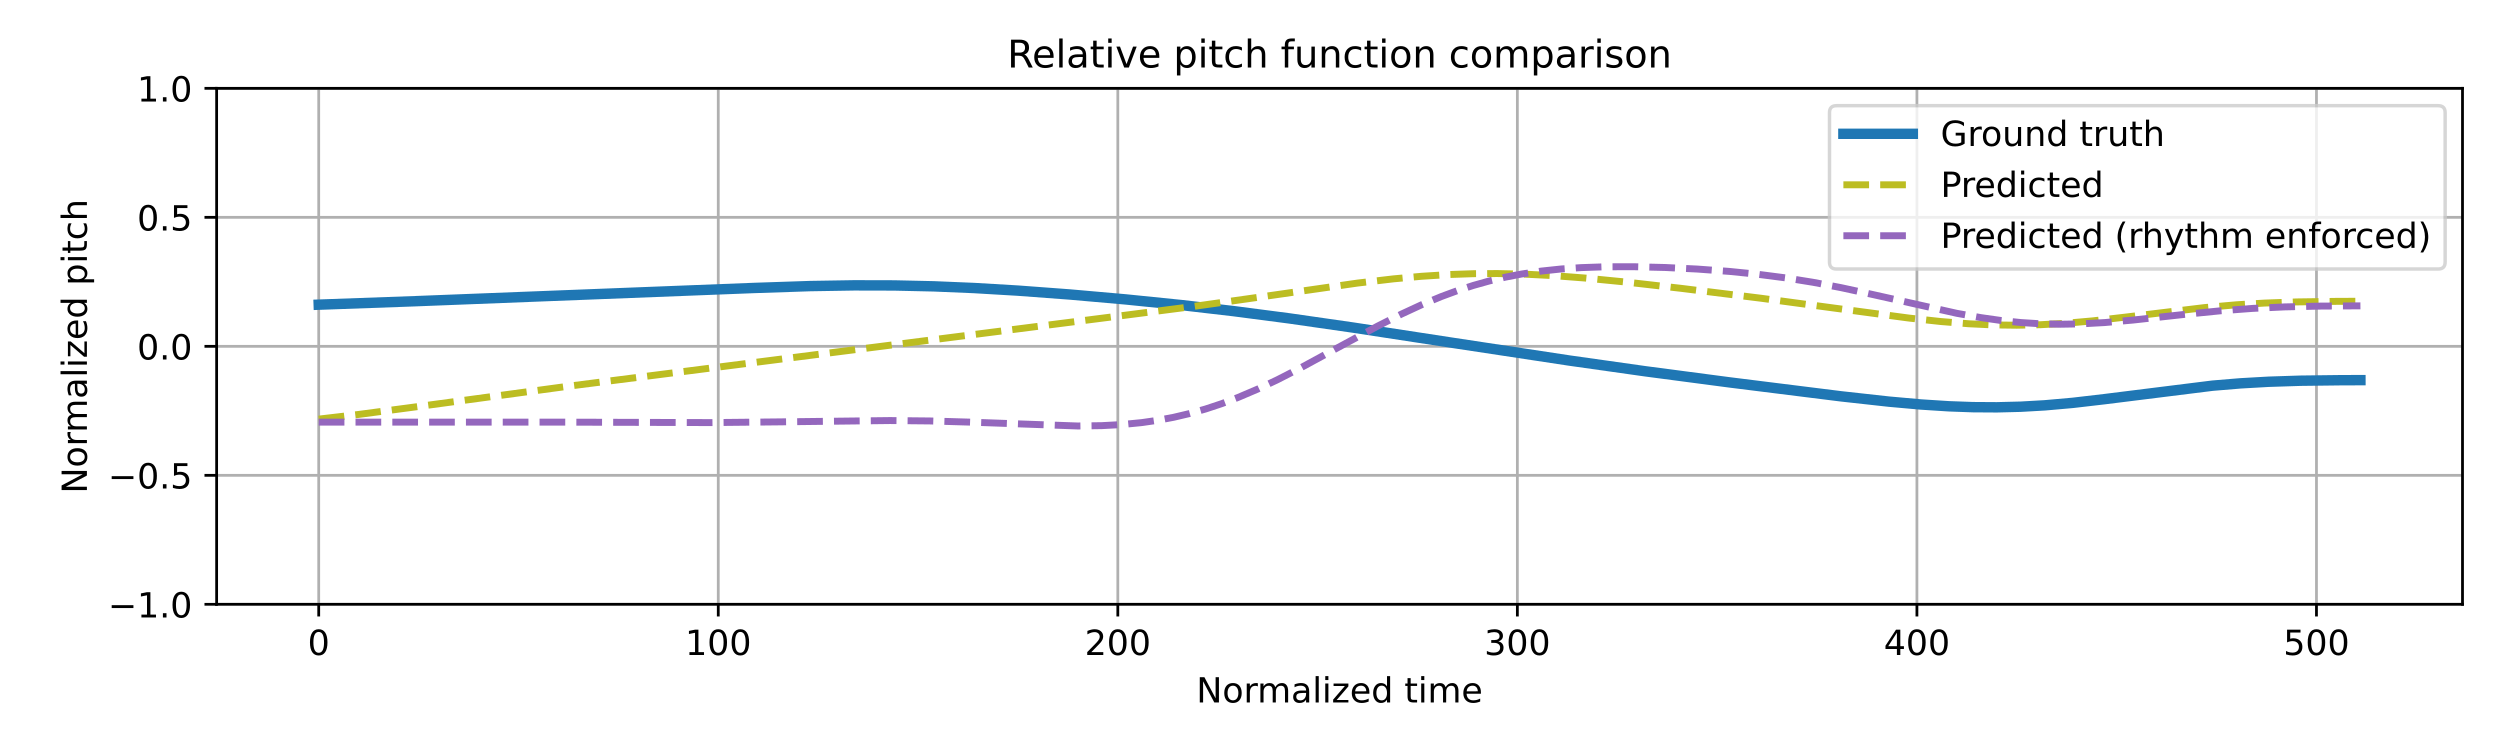
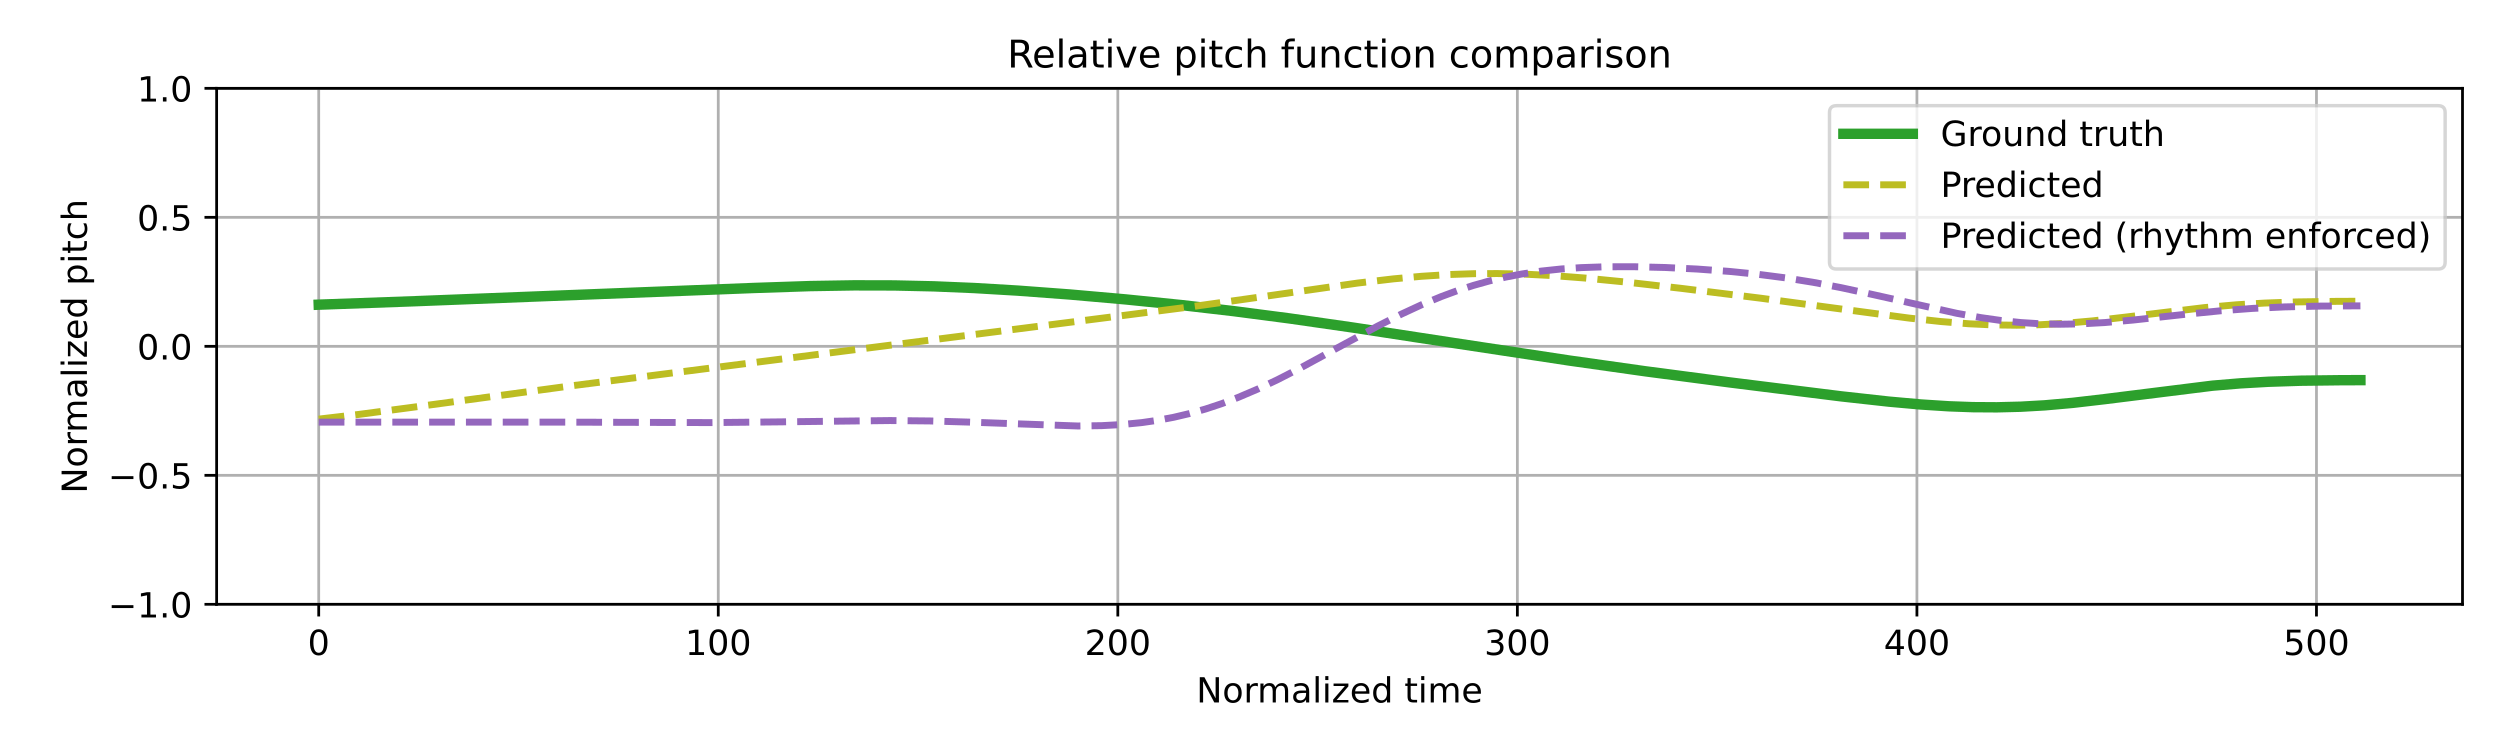
<svg xmlns="http://www.w3.org/2000/svg" xmlns:xlink="http://www.w3.org/1999/xlink" width="720pt" height="216pt" viewBox="0 0 720 216" version="1.1">
  <defs>
    <style type="text/css">*{stroke-linejoin: round; stroke-linecap: butt}</style>
  </defs>
  <g id="figure_1">
    <g id="patch_1">
      <path d="M 0 216  L 720 216  L 720 0  L 0 0  z " style="fill: #ffffff" />
    </g>
    <g id="axes_1">
      <g id="patch_2">
        <path d="M 62.39 174.04  L 709.2 174.04  L 709.2 25.44  L 62.39 25.44  z " style="fill: #ffffff" />
      </g>
      <g id="matplotlib.axis_1">
        <g id="xtick_1">
          <g id="line2d_1">
-             <path d="M 91.79 174.04  L 91.79 25.44  " clip-path="url(#p7ce0ad6780)" style="fill: none; stroke: #b0b0b0; stroke-width: 0.8; stroke-linecap: square" />
+             <path d="M 91.79 174.04  L 91.79 25.44  " clip-path="url(#pfe71db1848)" style="fill: none; stroke: #b0b0b0; stroke-width: 0.8; stroke-linecap: square" />
          </g>
          <g id="line2d_2">
            <defs>
-               <path id="mca0c5e0e02" d="M 0 0  L 0 3.5  " style="stroke: #000000; stroke-width: 0.8" />
-             </defs>
-             <g>
-               <use xlink:href="#mca0c5e0e02" x="91.79" y="174.04" style="stroke: #000000; stroke-width: 0.8" />
+               <path id="mbdaa34c467" d="M 0 0  L 0 3.5  " style="stroke: #000000; stroke-width: 0.8" />
+             </defs>
+             <g>
+               <use xlink:href="#mbdaa34c467" x="91.79" y="174.04" style="stroke: #000000; stroke-width: 0.8" />
            </g>
          </g>
          <g id="text_1">
            <g transform="translate(88.60921 188.6384) scale(0.1 -0.1)">
              <defs>
                <path id="DejaVuSans-30" d="M 2034 4250  Q 1547 4250 1301 3770  Q 1056 3291 1056 2328  Q 1056 1369 1301 889  Q 1547 409 2034 409  Q 2525 409 2770 889  Q 3016 1369 3016 2328  Q 3016 3291 2770 3770  Q 2525 4250 2034 4250  z M 2034 4750  Q 2819 4750 3233 4129  Q 3647 3509 3647 2328  Q 3647 1150 3233 529  Q 2819 -91 2034 -91  Q 1250 -91 836 529  Q 422 1150 422 2328  Q 422 3509 836 4129  Q 1250 4750 2034 4750  z " transform="scale(0.015625)" />
              </defs>
              <use xlink:href="#DejaVuSans-30" />
            </g>
          </g>
        </g>
        <g id="xtick_2">
          <g id="line2d_3">
-             <path d="M 206.861 174.04  L 206.861 25.44  " clip-path="url(#p7ce0ad6780)" style="fill: none; stroke: #b0b0b0; stroke-width: 0.8; stroke-linecap: square" />
+             <path d="M 206.861 174.04  L 206.861 25.44  " clip-path="url(#pfe71db1848)" style="fill: none; stroke: #b0b0b0; stroke-width: 0.8; stroke-linecap: square" />
          </g>
          <g id="line2d_4">
            <g>
-               <use xlink:href="#mca0c5e0e02" x="206.861" y="174.04" style="stroke: #000000; stroke-width: 0.8" />
+               <use xlink:href="#mbdaa34c467" x="206.861" y="174.04" style="stroke: #000000; stroke-width: 0.8" />
            </g>
          </g>
          <g id="text_2">
            <g transform="translate(197.317 188.6384) scale(0.1 -0.1)">
              <defs>
                <path id="DejaVuSans-31" d="M 794 531  L 1825 531  L 1825 4091  L 703 3866  L 703 4441  L 1819 4666  L 2450 4666  L 2450 531  L 3481 531  L 3481 0  L 794 0  L 794 531  z " transform="scale(0.015625)" />
              </defs>
              <use xlink:href="#DejaVuSans-31" />
              <use xlink:href="#DejaVuSans-30" transform="translate(63.62305 0)" />
              <use xlink:href="#DejaVuSans-30" transform="translate(127.2461 0)" />
            </g>
          </g>
        </g>
        <g id="xtick_3">
          <g id="line2d_5">
-             <path d="M 321.931 174.04  L 321.931 25.44  " clip-path="url(#p7ce0ad6780)" style="fill: none; stroke: #b0b0b0; stroke-width: 0.8; stroke-linecap: square" />
+             <path d="M 321.931 174.04  L 321.931 25.44  " clip-path="url(#pfe71db1848)" style="fill: none; stroke: #b0b0b0; stroke-width: 0.8; stroke-linecap: square" />
          </g>
          <g id="line2d_6">
            <g>
-               <use xlink:href="#mca0c5e0e02" x="321.931" y="174.04" style="stroke: #000000; stroke-width: 0.8" />
+               <use xlink:href="#mbdaa34c467" x="321.931" y="174.04" style="stroke: #000000; stroke-width: 0.8" />
            </g>
          </g>
          <g id="text_3">
            <g transform="translate(312.3872 188.6384) scale(0.1 -0.1)">
              <defs>
                <path id="DejaVuSans-32" d="M 1228 531  L 3431 531  L 3431 0  L 469 0  L 469 531  Q 828 903 1448 1529  Q 2069 2156 2228 2338  Q 2531 2678 2651 2914  Q 2772 3150 2772 3378  Q 2772 3750 2511 3984  Q 2250 4219 1831 4219  Q 1534 4219 1204 4116  Q 875 4013 500 3803  L 500 4441  Q 881 4594 1212 4672  Q 1544 4750 1819 4750  Q 2544 4750 2975 4387  Q 3406 4025 3406 3419  Q 3406 3131 3298 2873  Q 3191 2616 2906 2266  Q 2828 2175 2409 1742  Q 1991 1309 1228 531  z " transform="scale(0.015625)" />
              </defs>
              <use xlink:href="#DejaVuSans-32" />
              <use xlink:href="#DejaVuSans-30" transform="translate(63.62305 0)" />
              <use xlink:href="#DejaVuSans-30" transform="translate(127.2461 0)" />
            </g>
          </g>
        </g>
        <g id="xtick_4">
          <g id="line2d_7">
-             <path d="M 437.001 174.04  L 437.001 25.44  " clip-path="url(#p7ce0ad6780)" style="fill: none; stroke: #b0b0b0; stroke-width: 0.8; stroke-linecap: square" />
+             <path d="M 437.001 174.04  L 437.001 25.44  " clip-path="url(#pfe71db1848)" style="fill: none; stroke: #b0b0b0; stroke-width: 0.8; stroke-linecap: square" />
          </g>
          <g id="line2d_8">
            <g>
-               <use xlink:href="#mca0c5e0e02" x="437.001" y="174.04" style="stroke: #000000; stroke-width: 0.8" />
+               <use xlink:href="#mbdaa34c467" x="437.001" y="174.04" style="stroke: #000000; stroke-width: 0.8" />
            </g>
          </g>
          <g id="text_4">
            <g transform="translate(427.4575 188.6384) scale(0.1 -0.1)">
              <defs>
                <path id="DejaVuSans-33" d="M 2597 2516  Q 3050 2419 3304 2112  Q 3559 1806 3559 1356  Q 3559 666 3084 287  Q 2609 -91 1734 -91  Q 1441 -91 1130 -33  Q 819 25 488 141  L 488 750  Q 750 597 1062 519  Q 1375 441 1716 441  Q 2309 441 2620 675  Q 2931 909 2931 1356  Q 2931 1769 2642 2001  Q 2353 2234 1838 2234  L 1294 2234  L 1294 2753  L 1863 2753  Q 2328 2753 2575 2939  Q 2822 3125 2822 3475  Q 2822 3834 2567 4026  Q 2313 4219 1838 4219  Q 1578 4219 1281 4162  Q 984 4106 628 3988  L 628 4550  Q 988 4650 1302 4700  Q 1616 4750 1894 4750  Q 2613 4750 3031 4423  Q 3450 4097 3450 3541  Q 3450 3153 3228 2886  Q 3006 2619 2597 2516  z " transform="scale(0.015625)" />
              </defs>
              <use xlink:href="#DejaVuSans-33" />
              <use xlink:href="#DejaVuSans-30" transform="translate(63.62305 0)" />
              <use xlink:href="#DejaVuSans-30" transform="translate(127.2461 0)" />
            </g>
          </g>
        </g>
        <g id="xtick_5">
          <g id="line2d_9">
-             <path d="M 552.072 174.04  L 552.072 25.44  " clip-path="url(#p7ce0ad6780)" style="fill: none; stroke: #b0b0b0; stroke-width: 0.8; stroke-linecap: square" />
+             <path d="M 552.072 174.04  L 552.072 25.44  " clip-path="url(#pfe71db1848)" style="fill: none; stroke: #b0b0b0; stroke-width: 0.8; stroke-linecap: square" />
          </g>
          <g id="line2d_10">
            <g>
-               <use xlink:href="#mca0c5e0e02" x="552.072" y="174.04" style="stroke: #000000; stroke-width: 0.8" />
+               <use xlink:href="#mbdaa34c467" x="552.072" y="174.04" style="stroke: #000000; stroke-width: 0.8" />
            </g>
          </g>
          <g id="text_5">
            <g transform="translate(542.5278 188.6384) scale(0.1 -0.1)">
              <defs>
                <path id="DejaVuSans-34" d="M 2419 4116  L 825 1625  L 2419 1625  L 2419 4116  z M 2253 4666  L 3047 4666  L 3047 1625  L 3713 1625  L 3713 1100  L 3047 1100  L 3047 0  L 2419 0  L 2419 1100  L 313 1100  L 313 1709  L 2253 4666  z " transform="scale(0.015625)" />
              </defs>
              <use xlink:href="#DejaVuSans-34" />
              <use xlink:href="#DejaVuSans-30" transform="translate(63.62305 0)" />
              <use xlink:href="#DejaVuSans-30" transform="translate(127.2461 0)" />
            </g>
          </g>
        </g>
        <g id="xtick_6">
          <g id="line2d_11">
-             <path d="M 667.142 174.04  L 667.142 25.44  " clip-path="url(#p7ce0ad6780)" style="fill: none; stroke: #b0b0b0; stroke-width: 0.8; stroke-linecap: square" />
+             <path d="M 667.142 174.04  L 667.142 25.44  " clip-path="url(#pfe71db1848)" style="fill: none; stroke: #b0b0b0; stroke-width: 0.8; stroke-linecap: square" />
          </g>
          <g id="line2d_12">
            <g>
-               <use xlink:href="#mca0c5e0e02" x="667.142" y="174.04" style="stroke: #000000; stroke-width: 0.8" />
+               <use xlink:href="#mbdaa34c467" x="667.142" y="174.04" style="stroke: #000000; stroke-width: 0.8" />
            </g>
          </g>
          <g id="text_6">
            <g transform="translate(657.5981 188.6384) scale(0.1 -0.1)">
              <defs>
                <path id="DejaVuSans-35" d="M 691 4666  L 3169 4666  L 3169 4134  L 1269 4134  L 1269 2991  Q 1406 3038 1543 3061  Q 1681 3084 1819 3084  Q 2600 3084 3056 2656  Q 3513 2228 3513 1497  Q 3513 744 3044 326  Q 2575 -91 1722 -91  Q 1428 -91 1123 -41  Q 819 9 494 109  L 494 744  Q 775 591 1075 516  Q 1375 441 1709 441  Q 2250 441 2565 725  Q 2881 1009 2881 1497  Q 2881 1984 2565 2268  Q 2250 2553 1709 2553  Q 1456 2553 1204 2497  Q 953 2441 691 2322  L 691 4666  z " transform="scale(0.015625)" />
              </defs>
              <use xlink:href="#DejaVuSans-35" />
              <use xlink:href="#DejaVuSans-30" transform="translate(63.62305 0)" />
              <use xlink:href="#DejaVuSans-30" transform="translate(127.2461 0)" />
            </g>
          </g>
        </g>
        <g id="text_7">
          <g transform="translate(344.5544 202.3166) scale(0.1 -0.1)">
            <defs>
              <path id="DejaVuSans-4e" d="M 628 4666  L 1478 4666  L 3547 763  L 3547 4666  L 4159 4666  L 4159 0  L 3309 0  L 1241 3903  L 1241 0  L 628 0  L 628 4666  z " transform="scale(0.015625)" />
              <path id="DejaVuSans-6f" d="M 1959 3097  Q 1497 3097 1228 2736  Q 959 2375 959 1747  Q 959 1119 1226 758  Q 1494 397 1959 397  Q 2419 397 2687 759  Q 2956 1122 2956 1747  Q 2956 2369 2687 2733  Q 2419 3097 1959 3097  z M 1959 3584  Q 2709 3584 3137 3096  Q 3566 2609 3566 1747  Q 3566 888 3137 398  Q 2709 -91 1959 -91  Q 1206 -91 779 398  Q 353 888 353 1747  Q 353 2609 779 3096  Q 1206 3584 1959 3584  z " transform="scale(0.015625)" />
              <path id="DejaVuSans-72" d="M 2631 2963  Q 2534 3019 2420 3045  Q 2306 3072 2169 3072  Q 1681 3072 1420 2755  Q 1159 2438 1159 1844  L 1159 0  L 581 0  L 581 3500  L 1159 3500  L 1159 2956  Q 1341 3275 1631 3429  Q 1922 3584 2338 3584  Q 2397 3584 2469 3576  Q 2541 3569 2628 3553  L 2631 2963  z " transform="scale(0.015625)" />
              <path id="DejaVuSans-6d" d="M 3328 2828  Q 3544 3216 3844 3400  Q 4144 3584 4550 3584  Q 5097 3584 5394 3201  Q 5691 2819 5691 2113  L 5691 0  L 5113 0  L 5113 2094  Q 5113 2597 4934 2840  Q 4756 3084 4391 3084  Q 3944 3084 3684 2787  Q 3425 2491 3425 1978  L 3425 0  L 2847 0  L 2847 2094  Q 2847 2600 2669 2842  Q 2491 3084 2119 3084  Q 1678 3084 1418 2786  Q 1159 2488 1159 1978  L 1159 0  L 581 0  L 581 3500  L 1159 3500  L 1159 2956  Q 1356 3278 1631 3431  Q 1906 3584 2284 3584  Q 2666 3584 2933 3390  Q 3200 3197 3328 2828  z " transform="scale(0.015625)" />
              <path id="DejaVuSans-61" d="M 2194 1759  Q 1497 1759 1228 1600  Q 959 1441 959 1056  Q 959 750 1161 570  Q 1363 391 1709 391  Q 2188 391 2477 730  Q 2766 1069 2766 1631  L 2766 1759  L 2194 1759  z M 3341 1997  L 3341 0  L 2766 0  L 2766 531  Q 2569 213 2275 61  Q 1981 -91 1556 -91  Q 1019 -91 701 211  Q 384 513 384 1019  Q 384 1609 779 1909  Q 1175 2209 1959 2209  L 2766 2209  L 2766 2266  Q 2766 2663 2505 2880  Q 2244 3097 1772 3097  Q 1472 3097 1187 3025  Q 903 2953 641 2809  L 641 3341  Q 956 3463 1253 3523  Q 1550 3584 1831 3584  Q 2591 3584 2966 3190  Q 3341 2797 3341 1997  z " transform="scale(0.015625)" />
              <path id="DejaVuSans-6c" d="M 603 4863  L 1178 4863  L 1178 0  L 603 0  L 603 4863  z " transform="scale(0.015625)" />
              <path id="DejaVuSans-69" d="M 603 3500  L 1178 3500  L 1178 0  L 603 0  L 603 3500  z M 603 4863  L 1178 4863  L 1178 4134  L 603 4134  L 603 4863  z " transform="scale(0.015625)" />
              <path id="DejaVuSans-7a" d="M 353 3500  L 3084 3500  L 3084 2975  L 922 459  L 3084 459  L 3084 0  L 275 0  L 275 525  L 2438 3041  L 353 3041  L 353 3500  z " transform="scale(0.015625)" />
              <path id="DejaVuSans-65" d="M 3597 1894  L 3597 1613  L 953 1613  Q 991 1019 1311 708  Q 1631 397 2203 397  Q 2534 397 2845 478  Q 3156 559 3463 722  L 3463 178  Q 3153 47 2828 -22  Q 2503 -91 2169 -91  Q 1331 -91 842 396  Q 353 884 353 1716  Q 353 2575 817 3079  Q 1281 3584 2069 3584  Q 2775 3584 3186 3129  Q 3597 2675 3597 1894  z M 3022 2063  Q 3016 2534 2758 2815  Q 2500 3097 2075 3097  Q 1594 3097 1305 2825  Q 1016 2553 972 2059  L 3022 2063  z " transform="scale(0.015625)" />
              <path id="DejaVuSans-64" d="M 2906 2969  L 2906 4863  L 3481 4863  L 3481 0  L 2906 0  L 2906 525  Q 2725 213 2448 61  Q 2172 -91 1784 -91  Q 1150 -91 751 415  Q 353 922 353 1747  Q 353 2572 751 3078  Q 1150 3584 1784 3584  Q 2172 3584 2448 3432  Q 2725 3281 2906 2969  z M 947 1747  Q 947 1113 1208 752  Q 1469 391 1925 391  Q 2381 391 2643 752  Q 2906 1113 2906 1747  Q 2906 2381 2643 2742  Q 2381 3103 1925 3103  Q 1469 3103 1208 2742  Q 947 2381 947 1747  z " transform="scale(0.015625)" />
              <path id="DejaVuSans-20" transform="scale(0.015625)" />
              <path id="DejaVuSans-74" d="M 1172 4494  L 1172 3500  L 2356 3500  L 2356 3053  L 1172 3053  L 1172 1153  Q 1172 725 1289 603  Q 1406 481 1766 481  L 2356 481  L 2356 0  L 1766 0  Q 1100 0 847 248  Q 594 497 594 1153  L 594 3053  L 172 3053  L 172 3500  L 594 3500  L 594 4494  L 1172 4494  z " transform="scale(0.015625)" />
            </defs>
            <use xlink:href="#DejaVuSans-4e" />
            <use xlink:href="#DejaVuSans-6f" transform="translate(74.80469 0)" />
            <use xlink:href="#DejaVuSans-72" transform="translate(135.9863 0)" />
            <use xlink:href="#DejaVuSans-6d" transform="translate(175.3496 0)" />
            <use xlink:href="#DejaVuSans-61" transform="translate(272.7617 0)" />
            <use xlink:href="#DejaVuSans-6c" transform="translate(334.041 0)" />
            <use xlink:href="#DejaVuSans-69" transform="translate(361.8242 0)" />
            <use xlink:href="#DejaVuSans-7a" transform="translate(389.6074 0)" />
            <use xlink:href="#DejaVuSans-65" transform="translate(442.0977 0)" />
            <use xlink:href="#DejaVuSans-64" transform="translate(503.6211 0)" />
            <use xlink:href="#DejaVuSans-20" transform="translate(567.0977 0)" />
            <use xlink:href="#DejaVuSans-74" transform="translate(598.8848 0)" />
            <use xlink:href="#DejaVuSans-69" transform="translate(638.0938 0)" />
            <use xlink:href="#DejaVuSans-6d" transform="translate(665.877 0)" />
            <use xlink:href="#DejaVuSans-65" transform="translate(763.2891 0)" />
          </g>
        </g>
      </g>
      <g id="matplotlib.axis_2">
        <g id="ytick_1">
          <g id="line2d_13">
-             <path d="M 62.39 174.04  L 709.2 174.04  " clip-path="url(#p7ce0ad6780)" style="fill: none; stroke: #b0b0b0; stroke-width: 0.8; stroke-linecap: square" />
+             <path d="M 62.39 174.04  L 709.2 174.04  " clip-path="url(#pfe71db1848)" style="fill: none; stroke: #b0b0b0; stroke-width: 0.8; stroke-linecap: square" />
          </g>
          <g id="line2d_14">
            <defs>
-               <path id="m33345fdec3" d="M 0 0  L -3.5 0  " style="stroke: #000000; stroke-width: 0.8" />
-             </defs>
-             <g>
-               <use xlink:href="#m33345fdec3" x="62.39" y="174.04" style="stroke: #000000; stroke-width: 0.8" />
+               <path id="m6716a9eb97" d="M 0 0  L -3.5 0  " style="stroke: #000000; stroke-width: 0.8" />
+             </defs>
+             <g>
+               <use xlink:href="#m6716a9eb97" x="62.39" y="174.04" style="stroke: #000000; stroke-width: 0.8" />
            </g>
          </g>
          <g id="text_8">
            <g transform="translate(31.10719 177.8392) scale(0.1 -0.1)">
              <defs>
                <path id="DejaVuSans-2212" d="M 678 2272  L 4684 2272  L 4684 1741  L 678 1741  L 678 2272  z " transform="scale(0.015625)" />
                <path id="DejaVuSans-2e" d="M 684 794  L 1344 794  L 1344 0  L 684 0  L 684 794  z " transform="scale(0.015625)" />
              </defs>
              <use xlink:href="#DejaVuSans-2212" />
              <use xlink:href="#DejaVuSans-31" transform="translate(83.78906 0)" />
              <use xlink:href="#DejaVuSans-2e" transform="translate(147.4121 0)" />
              <use xlink:href="#DejaVuSans-30" transform="translate(179.1992 0)" />
            </g>
          </g>
        </g>
        <g id="ytick_2">
          <g id="line2d_15">
-             <path d="M 62.39 136.89  L 709.2 136.89  " clip-path="url(#p7ce0ad6780)" style="fill: none; stroke: #b0b0b0; stroke-width: 0.8; stroke-linecap: square" />
+             <path d="M 62.39 136.89  L 709.2 136.89  " clip-path="url(#pfe71db1848)" style="fill: none; stroke: #b0b0b0; stroke-width: 0.8; stroke-linecap: square" />
          </g>
          <g id="line2d_16">
            <g>
-               <use xlink:href="#m33345fdec3" x="62.39" y="136.89" style="stroke: #000000; stroke-width: 0.8" />
+               <use xlink:href="#m6716a9eb97" x="62.39" y="136.89" style="stroke: #000000; stroke-width: 0.8" />
            </g>
          </g>
          <g id="text_9">
            <g transform="translate(31.10719 140.6892) scale(0.1 -0.1)">
              <use xlink:href="#DejaVuSans-2212" />
              <use xlink:href="#DejaVuSans-30" transform="translate(83.78906 0)" />
              <use xlink:href="#DejaVuSans-2e" transform="translate(147.4121 0)" />
              <use xlink:href="#DejaVuSans-35" transform="translate(179.1992 0)" />
            </g>
          </g>
        </g>
        <g id="ytick_3">
          <g id="line2d_17">
-             <path d="M 62.39 99.74  L 709.2 99.74  " clip-path="url(#p7ce0ad6780)" style="fill: none; stroke: #b0b0b0; stroke-width: 0.8; stroke-linecap: square" />
+             <path d="M 62.39 99.74  L 709.2 99.74  " clip-path="url(#pfe71db1848)" style="fill: none; stroke: #b0b0b0; stroke-width: 0.8; stroke-linecap: square" />
          </g>
          <g id="line2d_18">
            <g>
-               <use xlink:href="#m33345fdec3" x="62.39" y="99.74" style="stroke: #000000; stroke-width: 0.8" />
+               <use xlink:href="#m6716a9eb97" x="62.39" y="99.74" style="stroke: #000000; stroke-width: 0.8" />
            </g>
          </g>
          <g id="text_10">
            <g transform="translate(39.48687 103.5392) scale(0.1 -0.1)">
              <use xlink:href="#DejaVuSans-30" />
              <use xlink:href="#DejaVuSans-2e" transform="translate(63.62305 0)" />
              <use xlink:href="#DejaVuSans-30" transform="translate(95.41016 0)" />
            </g>
          </g>
        </g>
        <g id="ytick_4">
          <g id="line2d_19">
-             <path d="M 62.39 62.59  L 709.2 62.59  " clip-path="url(#p7ce0ad6780)" style="fill: none; stroke: #b0b0b0; stroke-width: 0.8; stroke-linecap: square" />
+             <path d="M 62.39 62.59  L 709.2 62.59  " clip-path="url(#pfe71db1848)" style="fill: none; stroke: #b0b0b0; stroke-width: 0.8; stroke-linecap: square" />
          </g>
          <g id="line2d_20">
            <g>
-               <use xlink:href="#m33345fdec3" x="62.39" y="62.59" style="stroke: #000000; stroke-width: 0.8" />
+               <use xlink:href="#m6716a9eb97" x="62.39" y="62.59" style="stroke: #000000; stroke-width: 0.8" />
            </g>
          </g>
          <g id="text_11">
            <g transform="translate(39.48687 66.38922) scale(0.1 -0.1)">
              <use xlink:href="#DejaVuSans-30" />
              <use xlink:href="#DejaVuSans-2e" transform="translate(63.62305 0)" />
              <use xlink:href="#DejaVuSans-35" transform="translate(95.41016 0)" />
            </g>
          </g>
        </g>
        <g id="ytick_5">
          <g id="line2d_21">
-             <path d="M 62.39 25.44  L 709.2 25.44  " clip-path="url(#p7ce0ad6780)" style="fill: none; stroke: #b0b0b0; stroke-width: 0.8; stroke-linecap: square" />
+             <path d="M 62.39 25.44  L 709.2 25.44  " clip-path="url(#pfe71db1848)" style="fill: none; stroke: #b0b0b0; stroke-width: 0.8; stroke-linecap: square" />
          </g>
          <g id="line2d_22">
            <g>
-               <use xlink:href="#m33345fdec3" x="62.39" y="25.44" style="stroke: #000000; stroke-width: 0.8" />
+               <use xlink:href="#m6716a9eb97" x="62.39" y="25.44" style="stroke: #000000; stroke-width: 0.8" />
            </g>
          </g>
          <g id="text_12">
            <g transform="translate(39.48687 29.23922) scale(0.1 -0.1)">
              <use xlink:href="#DejaVuSans-31" />
              <use xlink:href="#DejaVuSans-2e" transform="translate(63.62305 0)" />
              <use xlink:href="#DejaVuSans-30" transform="translate(95.41016 0)" />
            </g>
          </g>
        </g>
        <g id="text_13">
          <g transform="translate(25.0275 142.1259) rotate(-90) scale(0.1 -0.1)">
            <defs>
              <path id="DejaVuSans-70" d="M 1159 525  L 1159 -1331  L 581 -1331  L 581 3500  L 1159 3500  L 1159 2969  Q 1341 3281 1617 3432  Q 1894 3584 2278 3584  Q 2916 3584 3314 3078  Q 3713 2572 3713 1747  Q 3713 922 3314 415  Q 2916 -91 2278 -91  Q 1894 -91 1617 61  Q 1341 213 1159 525  z M 3116 1747  Q 3116 2381 2855 2742  Q 2594 3103 2138 3103  Q 1681 3103 1420 2742  Q 1159 2381 1159 1747  Q 1159 1113 1420 752  Q 1681 391 2138 391  Q 2594 391 2855 752  Q 3116 1113 3116 1747  z " transform="scale(0.015625)" />
              <path id="DejaVuSans-63" d="M 3122 3366  L 3122 2828  Q 2878 2963 2633 3030  Q 2388 3097 2138 3097  Q 1578 3097 1268 2742  Q 959 2388 959 1747  Q 959 1106 1268 751  Q 1578 397 2138 397  Q 2388 397 2633 464  Q 2878 531 3122 666  L 3122 134  Q 2881 22 2623 -34  Q 2366 -91 2075 -91  Q 1284 -91 818 406  Q 353 903 353 1747  Q 353 2603 823 3093  Q 1294 3584 2113 3584  Q 2378 3584 2631 3529  Q 2884 3475 3122 3366  z " transform="scale(0.015625)" />
              <path id="DejaVuSans-68" d="M 3513 2113  L 3513 0  L 2938 0  L 2938 2094  Q 2938 2591 2744 2837  Q 2550 3084 2163 3084  Q 1697 3084 1428 2787  Q 1159 2491 1159 1978  L 1159 0  L 581 0  L 581 4863  L 1159 4863  L 1159 2956  Q 1366 3272 1645 3428  Q 1925 3584 2291 3584  Q 2894 3584 3203 3211  Q 3513 2838 3513 2113  z " transform="scale(0.015625)" />
            </defs>
            <use xlink:href="#DejaVuSans-4e" />
            <use xlink:href="#DejaVuSans-6f" transform="translate(74.80469 0)" />
            <use xlink:href="#DejaVuSans-72" transform="translate(135.9863 0)" />
            <use xlink:href="#DejaVuSans-6d" transform="translate(175.3496 0)" />
            <use xlink:href="#DejaVuSans-61" transform="translate(272.7617 0)" />
            <use xlink:href="#DejaVuSans-6c" transform="translate(334.041 0)" />
            <use xlink:href="#DejaVuSans-69" transform="translate(361.8242 0)" />
            <use xlink:href="#DejaVuSans-7a" transform="translate(389.6074 0)" />
            <use xlink:href="#DejaVuSans-65" transform="translate(442.0977 0)" />
            <use xlink:href="#DejaVuSans-64" transform="translate(503.6211 0)" />
            <use xlink:href="#DejaVuSans-20" transform="translate(567.0977 0)" />
            <use xlink:href="#DejaVuSans-70" transform="translate(598.8848 0)" />
            <use xlink:href="#DejaVuSans-69" transform="translate(662.3613 0)" />
            <use xlink:href="#DejaVuSans-74" transform="translate(690.1445 0)" />
            <use xlink:href="#DejaVuSans-63" transform="translate(729.3535 0)" />
            <use xlink:href="#DejaVuSans-68" transform="translate(784.334 0)" />
          </g>
        </g>
      </g>
      <g id="line2d_23">
-         <path d="M 91.79 87.745  L 119.407 86.753  L 217.217 82.933  L 233.327 82.393  L 245.985 82.18  L 257.492 82.208  L 268.999 82.468  L 280.506 82.951  L 293.163 83.699  L 308.123 84.814  L 324.232 86.234  L 340.342 87.872  L 355.301 89.608  L 371.411 91.712  L 389.822 94.362  L 418.59 98.771  L 451.96 103.834  L 473.824 106.927  L 497.989 110.113  L 530.208 114.143  L 544.017 115.67  L 553.222 116.493  L 561.277 117.011  L 568.181 117.262  L 575.086 117.307  L 581.99 117.132  L 588.894 116.737  L 596.949 116.023  L 606.155 114.95  L 637.224 111.071  L 645.278 110.403  L 653.333 109.944  L 662.539 109.645  L 674.046 109.501  L 679.8 109.481  L 679.8 109.481  " clip-path="url(#p7ce0ad6780)" style="fill: none; stroke: #1f77b4; stroke-width: 3; stroke-linecap: square" />
+         <path d="M 91.79 87.745  L 119.407 86.753  L 217.217 82.933  L 233.327 82.393  L 245.985 82.18  L 257.492 82.208  L 268.999 82.468  L 280.506 82.951  L 293.163 83.699  L 308.123 84.814  L 324.232 86.234  L 340.342 87.872  L 355.301 89.608  L 371.411 91.712  L 389.822 94.362  L 418.59 98.771  L 451.96 103.834  L 473.824 106.927  L 497.989 110.113  L 530.208 114.143  L 544.017 115.67  L 553.222 116.493  L 561.277 117.011  L 568.181 117.262  L 575.086 117.307  L 581.99 117.132  L 588.894 116.737  L 596.949 116.023  L 606.155 114.95  L 637.224 111.071  L 645.278 110.403  L 653.333 109.944  L 662.539 109.645  L 674.046 109.501  L 679.8 109.481  L 679.8 109.481  " clip-path="url(#pfe71db1848)" style="fill: none; stroke: #2ca02c; stroke-width: 3; stroke-linecap: square" />
      </g>
      <g id="line2d_24">
-         <path d="M 91.79 120.706  L 103.297 119.357  L 119.407 117.222  L 164.285 111.151  L 321.931 91.057  L 343.794 88.246  L 362.206 85.645  L 390.973 81.525  L 401.329 80.309  L 409.384 79.572  L 417.439 79.061  L 424.344 78.825  L 431.248 78.781  L 439.303 78.965  L 447.358 79.378  L 456.563 80.082  L 468.07 81.21  L 484.18 83.044  L 507.194 85.896  L 527.907 88.681  L 549.77 91.603  L 558.976 92.603  L 567.031 93.246  L 573.935 93.574  L 580.839 93.667  L 587.743 93.514  L 594.648 93.124  L 602.702 92.41  L 611.908 91.355  L 634.922 88.584  L 644.128 87.775  L 652.183 87.285  L 661.388 86.955  L 672.895 86.79  L 679.8 86.762  L 679.8 86.762  " clip-path="url(#p7ce0ad6780)" style="fill: none; stroke-dasharray: 7.4,3.2; stroke-dashoffset: 0; stroke: #bcbd22; stroke-width: 2" />
+         <path d="M 91.79 120.706  L 103.297 119.357  L 119.407 117.222  L 164.285 111.151  L 321.931 91.057  L 343.794 88.246  L 362.206 85.645  L 390.973 81.525  L 401.329 80.309  L 409.384 79.572  L 417.439 79.061  L 424.344 78.825  L 431.248 78.781  L 439.303 78.965  L 447.358 79.378  L 456.563 80.082  L 468.07 81.21  L 484.18 83.044  L 507.194 85.896  L 527.907 88.681  L 549.77 91.603  L 558.976 92.603  L 567.031 93.246  L 573.935 93.574  L 580.839 93.667  L 587.743 93.514  L 594.648 93.124  L 602.702 92.41  L 611.908 91.355  L 634.922 88.584  L 644.128 87.775  L 652.183 87.285  L 661.388 86.955  L 672.895 86.79  L 679.8 86.762  L 679.8 86.762  " clip-path="url(#pfe71db1848)" style="fill: none; stroke-dasharray: 7.4,3.2; stroke-dashoffset: 0; stroke: #bcbd22; stroke-width: 2" />
      </g>
      <g id="line2d_25">
-         <path d="M 91.79 121.571  L 164.285 121.581  L 204.559 121.708  L 224.121 121.505  L 256.341 121.119  L 267.848 121.236  L 279.355 121.573  L 310.424 122.685  L 317.328 122.584  L 323.082 122.274  L 328.835 121.708  L 333.438 121.044  L 338.041 120.175  L 342.644 119.09  L 347.246 117.782  L 351.849 116.254  L 356.452 114.513  L 362.206 112.059  L 367.959 109.336  L 374.863 105.794  L 385.22 100.163  L 396.727 93.937  L 403.631 90.452  L 409.384 87.788  L 415.138 85.394  L 419.741 83.695  L 424.344 82.199  L 428.946 80.909  L 433.549 79.822  L 438.152 78.93  L 443.905 78.07  L 449.659 77.462  L 455.413 77.071  L 462.317 76.836  L 470.372 76.813  L 479.577 77.039  L 488.783 77.486  L 497.989 78.16  L 506.043 78.966  L 514.098 80.007  L 522.153 81.301  L 530.208 82.839  L 539.414 84.836  L 563.579 90.239  L 570.483 91.474  L 576.236 92.294  L 581.99 92.893  L 587.743 93.255  L 593.497 93.378  L 599.25 93.277  L 606.155 92.897  L 614.209 92.187  L 629.169 90.543  L 639.525 89.507  L 648.731 88.82  L 657.936 88.388  L 668.293 88.155  L 679.8 88.081  L 679.8 88.081  " clip-path="url(#p7ce0ad6780)" style="fill: none; stroke-dasharray: 7.4,3.2; stroke-dashoffset: 0; stroke: #9467bd; stroke-width: 2" />
+         <path d="M 91.79 121.571  L 164.285 121.581  L 204.559 121.708  L 224.121 121.505  L 256.341 121.119  L 267.848 121.236  L 279.355 121.573  L 310.424 122.685  L 317.328 122.584  L 323.082 122.274  L 328.835 121.708  L 333.438 121.044  L 338.041 120.175  L 342.644 119.09  L 347.246 117.782  L 351.849 116.254  L 356.452 114.513  L 362.206 112.059  L 367.959 109.336  L 374.863 105.794  L 385.22 100.163  L 396.727 93.937  L 403.631 90.452  L 409.384 87.788  L 415.138 85.394  L 419.741 83.695  L 424.344 82.199  L 428.946 80.909  L 433.549 79.822  L 438.152 78.93  L 443.905 78.07  L 449.659 77.462  L 455.413 77.071  L 462.317 76.836  L 470.372 76.813  L 479.577 77.039  L 488.783 77.486  L 497.989 78.16  L 506.043 78.966  L 514.098 80.007  L 522.153 81.301  L 530.208 82.839  L 539.414 84.836  L 563.579 90.239  L 570.483 91.474  L 576.236 92.294  L 581.99 92.893  L 587.743 93.255  L 593.497 93.378  L 599.25 93.277  L 606.155 92.897  L 614.209 92.187  L 629.169 90.543  L 639.525 89.507  L 648.731 88.82  L 657.936 88.388  L 668.293 88.155  L 679.8 88.081  L 679.8 88.081  " clip-path="url(#pfe71db1848)" style="fill: none; stroke-dasharray: 7.4,3.2; stroke-dashoffset: 0; stroke: #9467bd; stroke-width: 2" />
      </g>
      <g id="patch_3">
        <path d="M 62.39 174.04  L 62.39 25.44  " style="fill: none; stroke: #000000; stroke-width: 0.8; stroke-linejoin: miter; stroke-linecap: square" />
      </g>
      <g id="patch_4">
        <path d="M 709.2 174.04  L 709.2 25.44  " style="fill: none; stroke: #000000; stroke-width: 0.8; stroke-linejoin: miter; stroke-linecap: square" />
      </g>
      <g id="patch_5">
        <path d="M 62.39 174.04  L 709.2 174.04  " style="fill: none; stroke: #000000; stroke-width: 0.8; stroke-linejoin: miter; stroke-linecap: square" />
      </g>
      <g id="patch_6">
        <path d="M 62.39 25.44  L 709.2 25.44  " style="fill: none; stroke: #000000; stroke-width: 0.8; stroke-linejoin: miter; stroke-linecap: square" />
      </g>
      <g id="text_14">
        <g transform="translate(290.1045 19.44) scale(0.11 -0.11)">
          <defs>
            <path id="DejaVuSans-52" d="M 2841 2188  Q 3044 2119 3236 1894  Q 3428 1669 3622 1275  L 4263 0  L 3584 0  L 2988 1197  Q 2756 1666 2539 1819  Q 2322 1972 1947 1972  L 1259 1972  L 1259 0  L 628 0  L 628 4666  L 2053 4666  Q 2853 4666 3247 4331  Q 3641 3997 3641 3322  Q 3641 2881 3436 2590  Q 3231 2300 2841 2188  z M 1259 4147  L 1259 2491  L 2053 2491  Q 2509 2491 2742 2702  Q 2975 2913 2975 3322  Q 2975 3731 2742 3939  Q 2509 4147 2053 4147  L 1259 4147  z " transform="scale(0.015625)" />
            <path id="DejaVuSans-76" d="M 191 3500  L 800 3500  L 1894 563  L 2988 3500  L 3597 3500  L 2284 0  L 1503 0  L 191 3500  z " transform="scale(0.015625)" />
            <path id="DejaVuSans-66" d="M 2375 4863  L 2375 4384  L 1825 4384  Q 1516 4384 1395 4259  Q 1275 4134 1275 3809  L 1275 3500  L 2222 3500  L 2222 3053  L 1275 3053  L 1275 0  L 697 0  L 697 3053  L 147 3053  L 147 3500  L 697 3500  L 697 3744  Q 697 4328 969 4595  Q 1241 4863 1831 4863  L 2375 4863  z " transform="scale(0.015625)" />
            <path id="DejaVuSans-75" d="M 544 1381  L 544 3500  L 1119 3500  L 1119 1403  Q 1119 906 1312 657  Q 1506 409 1894 409  Q 2359 409 2629 706  Q 2900 1003 2900 1516  L 2900 3500  L 3475 3500  L 3475 0  L 2900 0  L 2900 538  Q 2691 219 2414 64  Q 2138 -91 1772 -91  Q 1169 -91 856 284  Q 544 659 544 1381  z M 1991 3584  L 1991 3584  z " transform="scale(0.015625)" />
            <path id="DejaVuSans-6e" d="M 3513 2113  L 3513 0  L 2938 0  L 2938 2094  Q 2938 2591 2744 2837  Q 2550 3084 2163 3084  Q 1697 3084 1428 2787  Q 1159 2491 1159 1978  L 1159 0  L 581 0  L 581 3500  L 1159 3500  L 1159 2956  Q 1366 3272 1645 3428  Q 1925 3584 2291 3584  Q 2894 3584 3203 3211  Q 3513 2838 3513 2113  z " transform="scale(0.015625)" />
            <path id="DejaVuSans-73" d="M 2834 3397  L 2834 2853  Q 2591 2978 2328 3040  Q 2066 3103 1784 3103  Q 1356 3103 1142 2972  Q 928 2841 928 2578  Q 928 2378 1081 2264  Q 1234 2150 1697 2047  L 1894 2003  Q 2506 1872 2764 1633  Q 3022 1394 3022 966  Q 3022 478 2636 193  Q 2250 -91 1575 -91  Q 1294 -91 989 -36  Q 684 19 347 128  L 347 722  Q 666 556 975 473  Q 1284 391 1588 391  Q 1994 391 2212 530  Q 2431 669 2431 922  Q 2431 1156 2273 1281  Q 2116 1406 1581 1522  L 1381 1569  Q 847 1681 609 1914  Q 372 2147 372 2553  Q 372 3047 722 3315  Q 1072 3584 1716 3584  Q 2034 3584 2315 3537  Q 2597 3491 2834 3397  z " transform="scale(0.015625)" />
          </defs>
          <use xlink:href="#DejaVuSans-52" />
          <use xlink:href="#DejaVuSans-65" transform="translate(64.98242 0)" />
          <use xlink:href="#DejaVuSans-6c" transform="translate(126.5059 0)" />
          <use xlink:href="#DejaVuSans-61" transform="translate(154.2891 0)" />
          <use xlink:href="#DejaVuSans-74" transform="translate(215.5684 0)" />
          <use xlink:href="#DejaVuSans-69" transform="translate(254.7773 0)" />
          <use xlink:href="#DejaVuSans-76" transform="translate(282.5605 0)" />
          <use xlink:href="#DejaVuSans-65" transform="translate(341.7402 0)" />
          <use xlink:href="#DejaVuSans-20" transform="translate(403.2637 0)" />
          <use xlink:href="#DejaVuSans-70" transform="translate(435.0508 0)" />
          <use xlink:href="#DejaVuSans-69" transform="translate(498.5273 0)" />
          <use xlink:href="#DejaVuSans-74" transform="translate(526.3105 0)" />
          <use xlink:href="#DejaVuSans-63" transform="translate(565.5195 0)" />
          <use xlink:href="#DejaVuSans-68" transform="translate(620.5 0)" />
          <use xlink:href="#DejaVuSans-20" transform="translate(683.8789 0)" />
          <use xlink:href="#DejaVuSans-66" transform="translate(715.666 0)" />
          <use xlink:href="#DejaVuSans-75" transform="translate(750.8711 0)" />
          <use xlink:href="#DejaVuSans-6e" transform="translate(814.25 0)" />
          <use xlink:href="#DejaVuSans-63" transform="translate(877.6289 0)" />
          <use xlink:href="#DejaVuSans-74" transform="translate(932.6094 0)" />
          <use xlink:href="#DejaVuSans-69" transform="translate(971.8184 0)" />
          <use xlink:href="#DejaVuSans-6f" transform="translate(999.6016 0)" />
          <use xlink:href="#DejaVuSans-6e" transform="translate(1060.783 0)" />
          <use xlink:href="#DejaVuSans-20" transform="translate(1124.162 0)" />
          <use xlink:href="#DejaVuSans-63" transform="translate(1155.949 0)" />
          <use xlink:href="#DejaVuSans-6f" transform="translate(1210.93 0)" />
          <use xlink:href="#DejaVuSans-6d" transform="translate(1272.111 0)" />
          <use xlink:href="#DejaVuSans-70" transform="translate(1369.523 0)" />
          <use xlink:href="#DejaVuSans-61" transform="translate(1433 0)" />
          <use xlink:href="#DejaVuSans-72" transform="translate(1494.279 0)" />
          <use xlink:href="#DejaVuSans-69" transform="translate(1535.393 0)" />
          <use xlink:href="#DejaVuSans-73" transform="translate(1563.176 0)" />
          <use xlink:href="#DejaVuSans-6f" transform="translate(1615.275 0)" />
          <use xlink:href="#DejaVuSans-6e" transform="translate(1676.457 0)" />
        </g>
      </g>
      <g id="legend_1">
        <g id="patch_7">
          <path d="M 528.894 77.474  L 702.2 77.474  Q 704.2 77.474 704.2 75.474  L 704.2 32.44  Q 704.2 30.44 702.2 30.44  L 528.894 30.44  Q 526.894 30.44 526.894 32.44  L 526.894 75.474  Q 526.894 77.474 528.894 77.474  z " style="fill: #ffffff; opacity: 0.8; stroke: #cccccc; stroke-linejoin: miter" />
        </g>
        <g id="line2d_26">
-           <path d="M 530.894 38.538  L 540.894 38.538  L 550.894 38.538  " style="fill: none; stroke: #1f77b4; stroke-width: 3; stroke-linecap: square" />
+           <path d="M 530.894 38.538  L 540.894 38.538  L 550.894 38.538  " style="fill: none; stroke: #2ca02c; stroke-width: 3; stroke-linecap: square" />
        </g>
        <g id="text_15">
          <g transform="translate(558.8937 42.03844) scale(0.1 -0.1)">
            <defs>
              <path id="DejaVuSans-47" d="M 3809 666  L 3809 1919  L 2778 1919  L 2778 2438  L 4434 2438  L 4434 434  Q 4069 175 3628 42  Q 3188 -91 2688 -91  Q 1594 -91 976 548  Q 359 1188 359 2328  Q 359 3472 976 4111  Q 1594 4750 2688 4750  Q 3144 4750 3555 4637  Q 3966 4525 4313 4306  L 4313 3634  Q 3963 3931 3569 4081  Q 3175 4231 2741 4231  Q 1884 4231 1454 3753  Q 1025 3275 1025 2328  Q 1025 1384 1454 906  Q 1884 428 2741 428  Q 3075 428 3337 486  Q 3600 544 3809 666  z " transform="scale(0.015625)" />
            </defs>
            <use xlink:href="#DejaVuSans-47" />
            <use xlink:href="#DejaVuSans-72" transform="translate(77.49023 0)" />
            <use xlink:href="#DejaVuSans-6f" transform="translate(116.3535 0)" />
            <use xlink:href="#DejaVuSans-75" transform="translate(177.5352 0)" />
            <use xlink:href="#DejaVuSans-6e" transform="translate(240.9141 0)" />
            <use xlink:href="#DejaVuSans-64" transform="translate(304.293 0)" />
            <use xlink:href="#DejaVuSans-20" transform="translate(367.7695 0)" />
            <use xlink:href="#DejaVuSans-74" transform="translate(399.5566 0)" />
            <use xlink:href="#DejaVuSans-72" transform="translate(438.7656 0)" />
            <use xlink:href="#DejaVuSans-75" transform="translate(479.8789 0)" />
            <use xlink:href="#DejaVuSans-74" transform="translate(543.2578 0)" />
            <use xlink:href="#DejaVuSans-68" transform="translate(582.4668 0)" />
          </g>
        </g>
        <g id="line2d_27">
          <path d="M 530.894 53.217  L 540.894 53.217  L 550.894 53.217  " style="fill: none; stroke-dasharray: 7.4,3.2; stroke-dashoffset: 0; stroke: #bcbd22; stroke-width: 2" />
        </g>
        <g id="text_16">
          <g transform="translate(558.8937 56.71656) scale(0.1 -0.1)">
            <defs>
              <path id="DejaVuSans-50" d="M 1259 4147  L 1259 2394  L 2053 2394  Q 2494 2394 2734 2622  Q 2975 2850 2975 3272  Q 2975 3691 2734 3919  Q 2494 4147 2053 4147  L 1259 4147  z M 628 4666  L 2053 4666  Q 2838 4666 3239 4311  Q 3641 3956 3641 3272  Q 3641 2581 3239 2228  Q 2838 1875 2053 1875  L 1259 1875  L 1259 0  L 628 0  L 628 4666  z " transform="scale(0.015625)" />
            </defs>
            <use xlink:href="#DejaVuSans-50" />
            <use xlink:href="#DejaVuSans-72" transform="translate(58.55273 0)" />
            <use xlink:href="#DejaVuSans-65" transform="translate(97.41602 0)" />
            <use xlink:href="#DejaVuSans-64" transform="translate(158.9395 0)" />
            <use xlink:href="#DejaVuSans-69" transform="translate(222.416 0)" />
            <use xlink:href="#DejaVuSans-63" transform="translate(250.1992 0)" />
            <use xlink:href="#DejaVuSans-74" transform="translate(305.1797 0)" />
            <use xlink:href="#DejaVuSans-65" transform="translate(344.3887 0)" />
            <use xlink:href="#DejaVuSans-64" transform="translate(405.9121 0)" />
          </g>
        </g>
        <g id="line2d_28">
          <path d="M 530.894 67.895  L 540.894 67.895  L 550.894 67.895  " style="fill: none; stroke-dasharray: 7.4,3.2; stroke-dashoffset: 0; stroke: #9467bd; stroke-width: 2" />
        </g>
        <g id="text_17">
          <g transform="translate(558.8937 71.39469) scale(0.1 -0.1)">
            <defs>
              <path id="DejaVuSans-28" d="M 1984 4856  Q 1566 4138 1362 3434  Q 1159 2731 1159 2009  Q 1159 1288 1364 580  Q 1569 -128 1984 -844  L 1484 -844  Q 1016 -109 783 600  Q 550 1309 550 2009  Q 550 2706 781 3412  Q 1013 4119 1484 4856  L 1984 4856  z " transform="scale(0.015625)" />
              <path id="DejaVuSans-79" d="M 2059 -325  Q 1816 -950 1584 -1140  Q 1353 -1331 966 -1331  L 506 -1331  L 506 -850  L 844 -850  Q 1081 -850 1212 -737  Q 1344 -625 1503 -206  L 1606 56  L 191 3500  L 800 3500  L 1894 763  L 2988 3500  L 3597 3500  L 2059 -325  z " transform="scale(0.015625)" />
              <path id="DejaVuSans-29" d="M 513 4856  L 1013 4856  Q 1481 4119 1714 3412  Q 1947 2706 1947 2009  Q 1947 1309 1714 600  Q 1481 -109 1013 -844  L 513 -844  Q 928 -128 1133 580  Q 1338 1288 1338 2009  Q 1338 2731 1133 3434  Q 928 4138 513 4856  z " transform="scale(0.015625)" />
            </defs>
            <use xlink:href="#DejaVuSans-50" />
            <use xlink:href="#DejaVuSans-72" transform="translate(58.55273 0)" />
            <use xlink:href="#DejaVuSans-65" transform="translate(97.41602 0)" />
            <use xlink:href="#DejaVuSans-64" transform="translate(158.9395 0)" />
            <use xlink:href="#DejaVuSans-69" transform="translate(222.416 0)" />
            <use xlink:href="#DejaVuSans-63" transform="translate(250.1992 0)" />
            <use xlink:href="#DejaVuSans-74" transform="translate(305.1797 0)" />
            <use xlink:href="#DejaVuSans-65" transform="translate(344.3887 0)" />
            <use xlink:href="#DejaVuSans-64" transform="translate(405.9121 0)" />
            <use xlink:href="#DejaVuSans-20" transform="translate(469.3887 0)" />
            <use xlink:href="#DejaVuSans-28" transform="translate(501.1758 0)" />
            <use xlink:href="#DejaVuSans-72" transform="translate(540.1895 0)" />
            <use xlink:href="#DejaVuSans-68" transform="translate(579.5527 0)" />
            <use xlink:href="#DejaVuSans-79" transform="translate(642.9316 0)" />
            <use xlink:href="#DejaVuSans-74" transform="translate(702.1113 0)" />
            <use xlink:href="#DejaVuSans-68" transform="translate(741.3203 0)" />
            <use xlink:href="#DejaVuSans-6d" transform="translate(804.6992 0)" />
            <use xlink:href="#DejaVuSans-20" transform="translate(902.1113 0)" />
            <use xlink:href="#DejaVuSans-65" transform="translate(933.8984 0)" />
            <use xlink:href="#DejaVuSans-6e" transform="translate(995.4219 0)" />
            <use xlink:href="#DejaVuSans-66" transform="translate(1058.801 0)" />
            <use xlink:href="#DejaVuSans-6f" transform="translate(1094.006 0)" />
            <use xlink:href="#DejaVuSans-72" transform="translate(1155.188 0)" />
            <use xlink:href="#DejaVuSans-63" transform="translate(1194.051 0)" />
            <use xlink:href="#DejaVuSans-65" transform="translate(1249.031 0)" />
            <use xlink:href="#DejaVuSans-64" transform="translate(1310.555 0)" />
            <use xlink:href="#DejaVuSans-29" transform="translate(1374.031 0)" />
          </g>
        </g>
      </g>
    </g>
  </g>
  <defs>
-     <clipPath id="p7ce0ad6780">
+     <clipPath id="pfe71db1848">
      <rect x="62.39" y="25.44" width="646.81" height="148.6" />
    </clipPath>
  </defs>
</svg>
